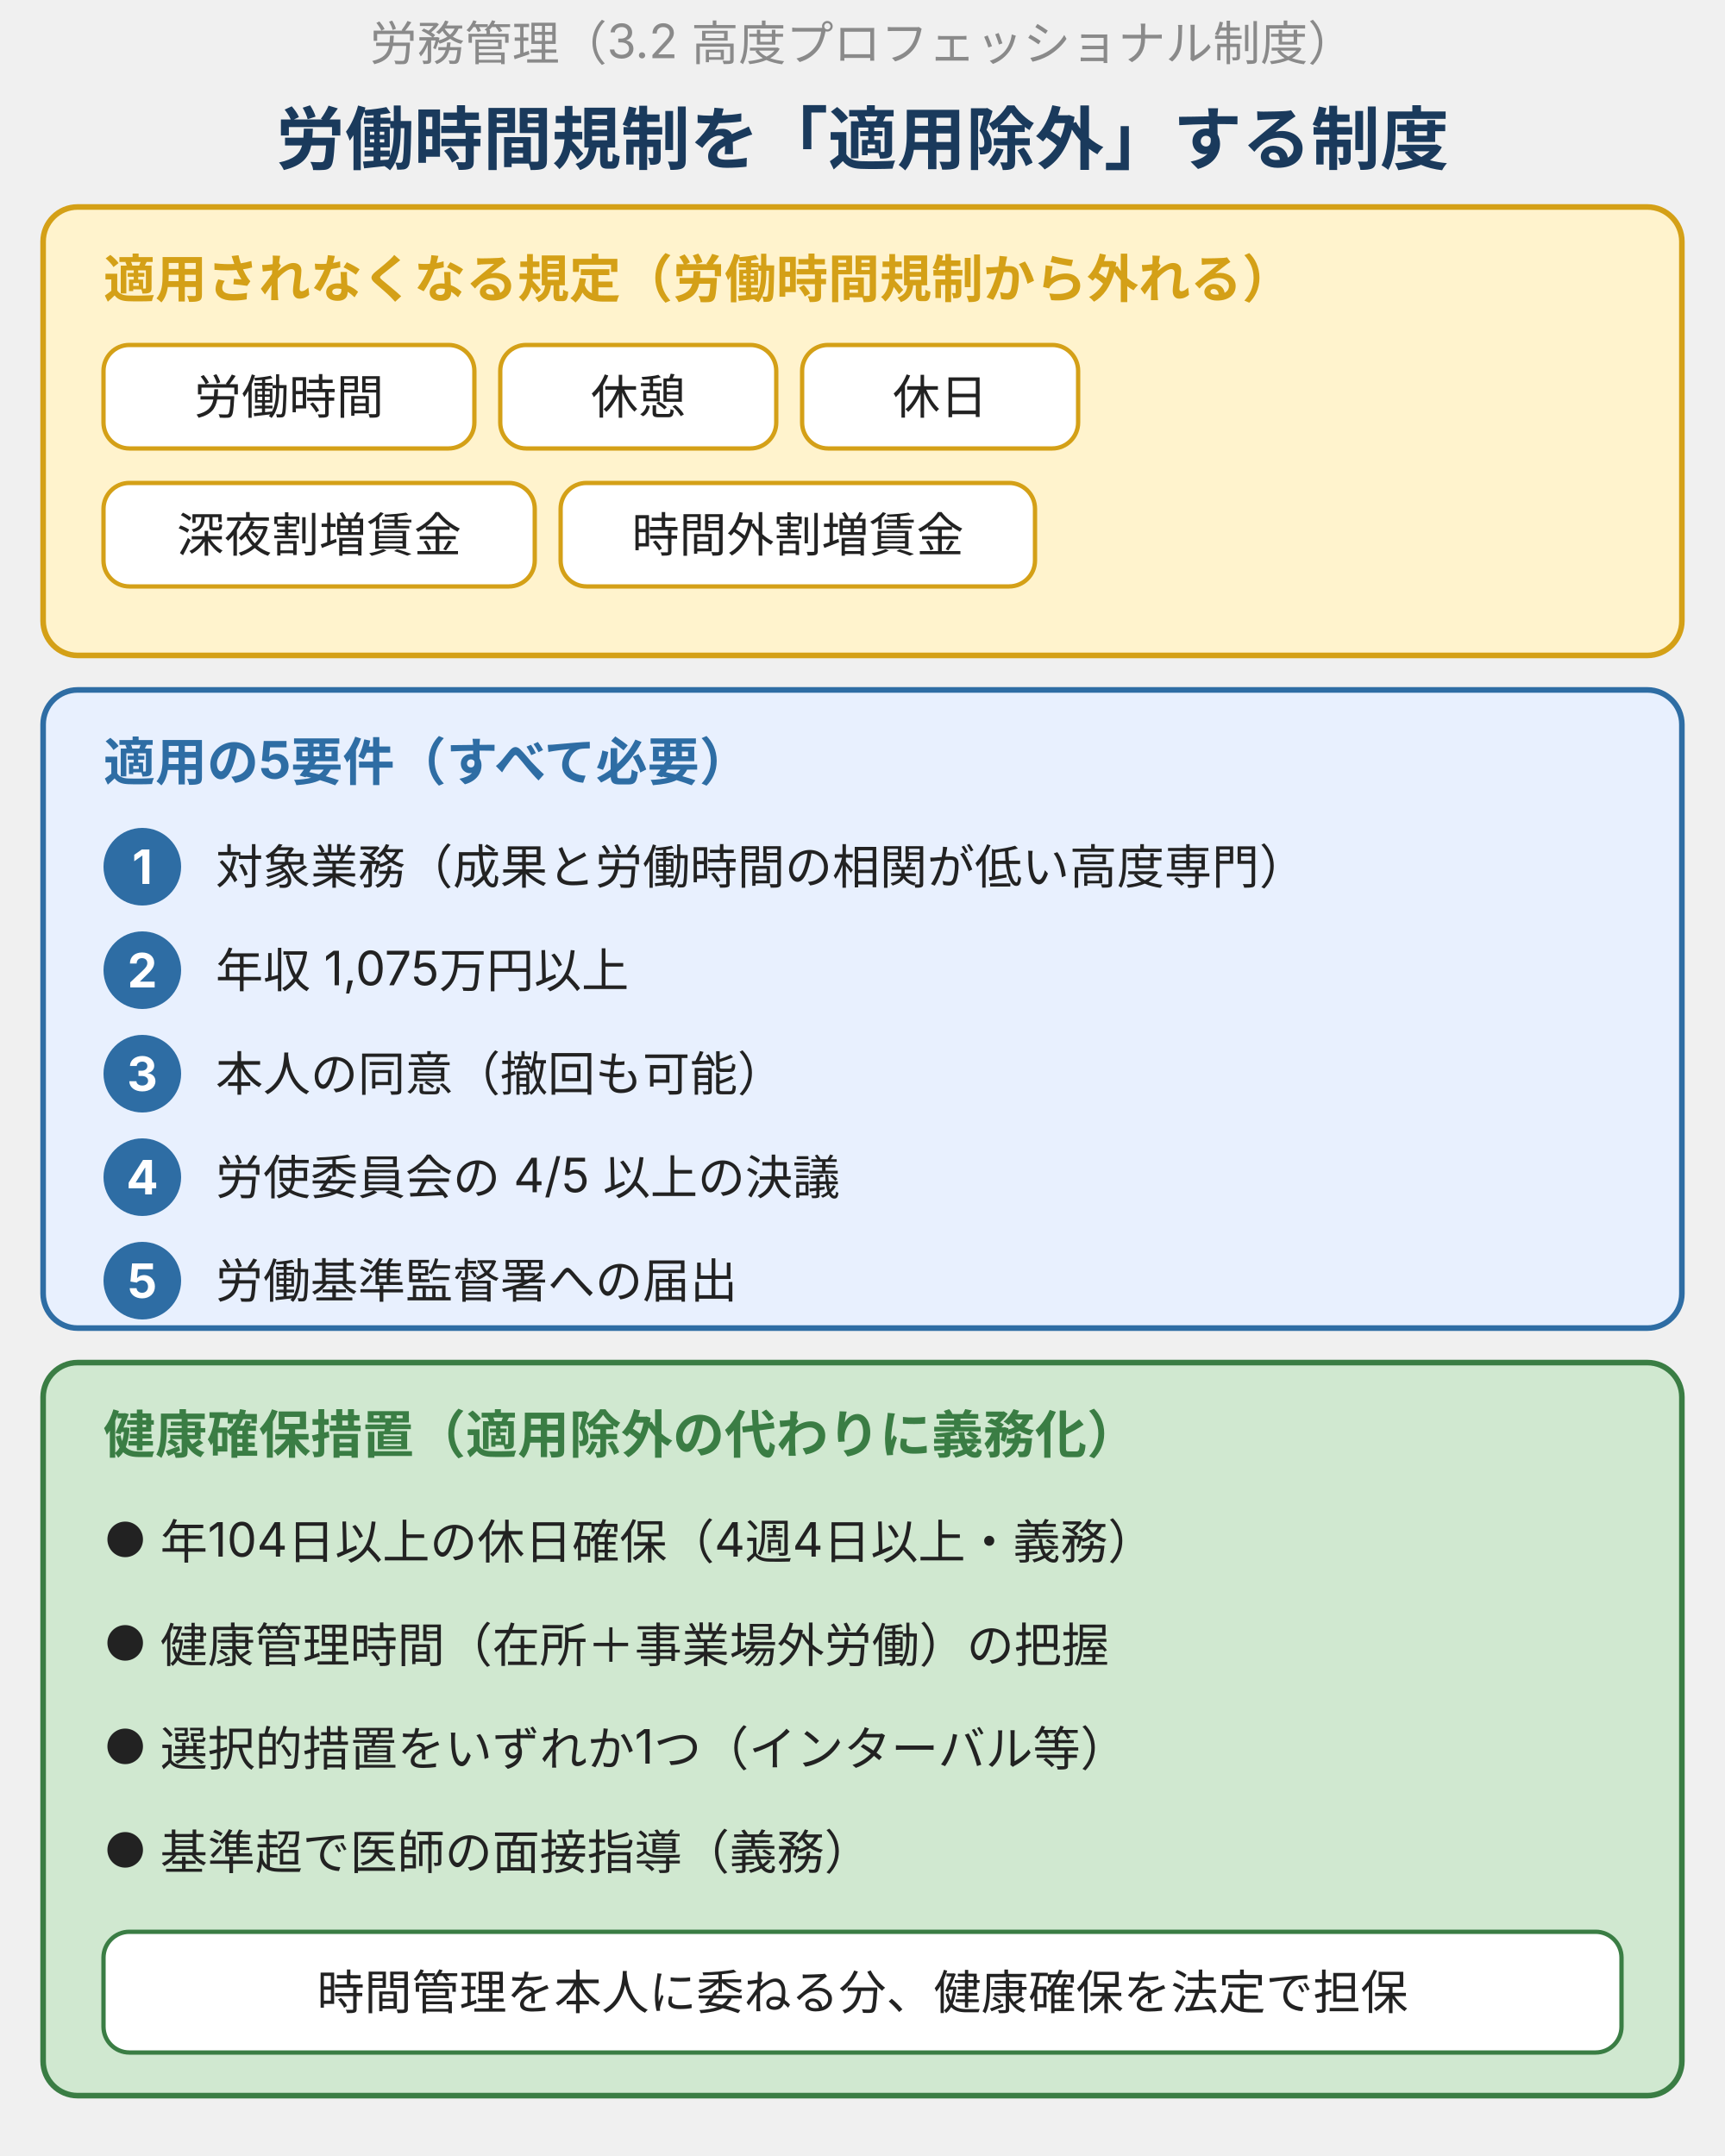
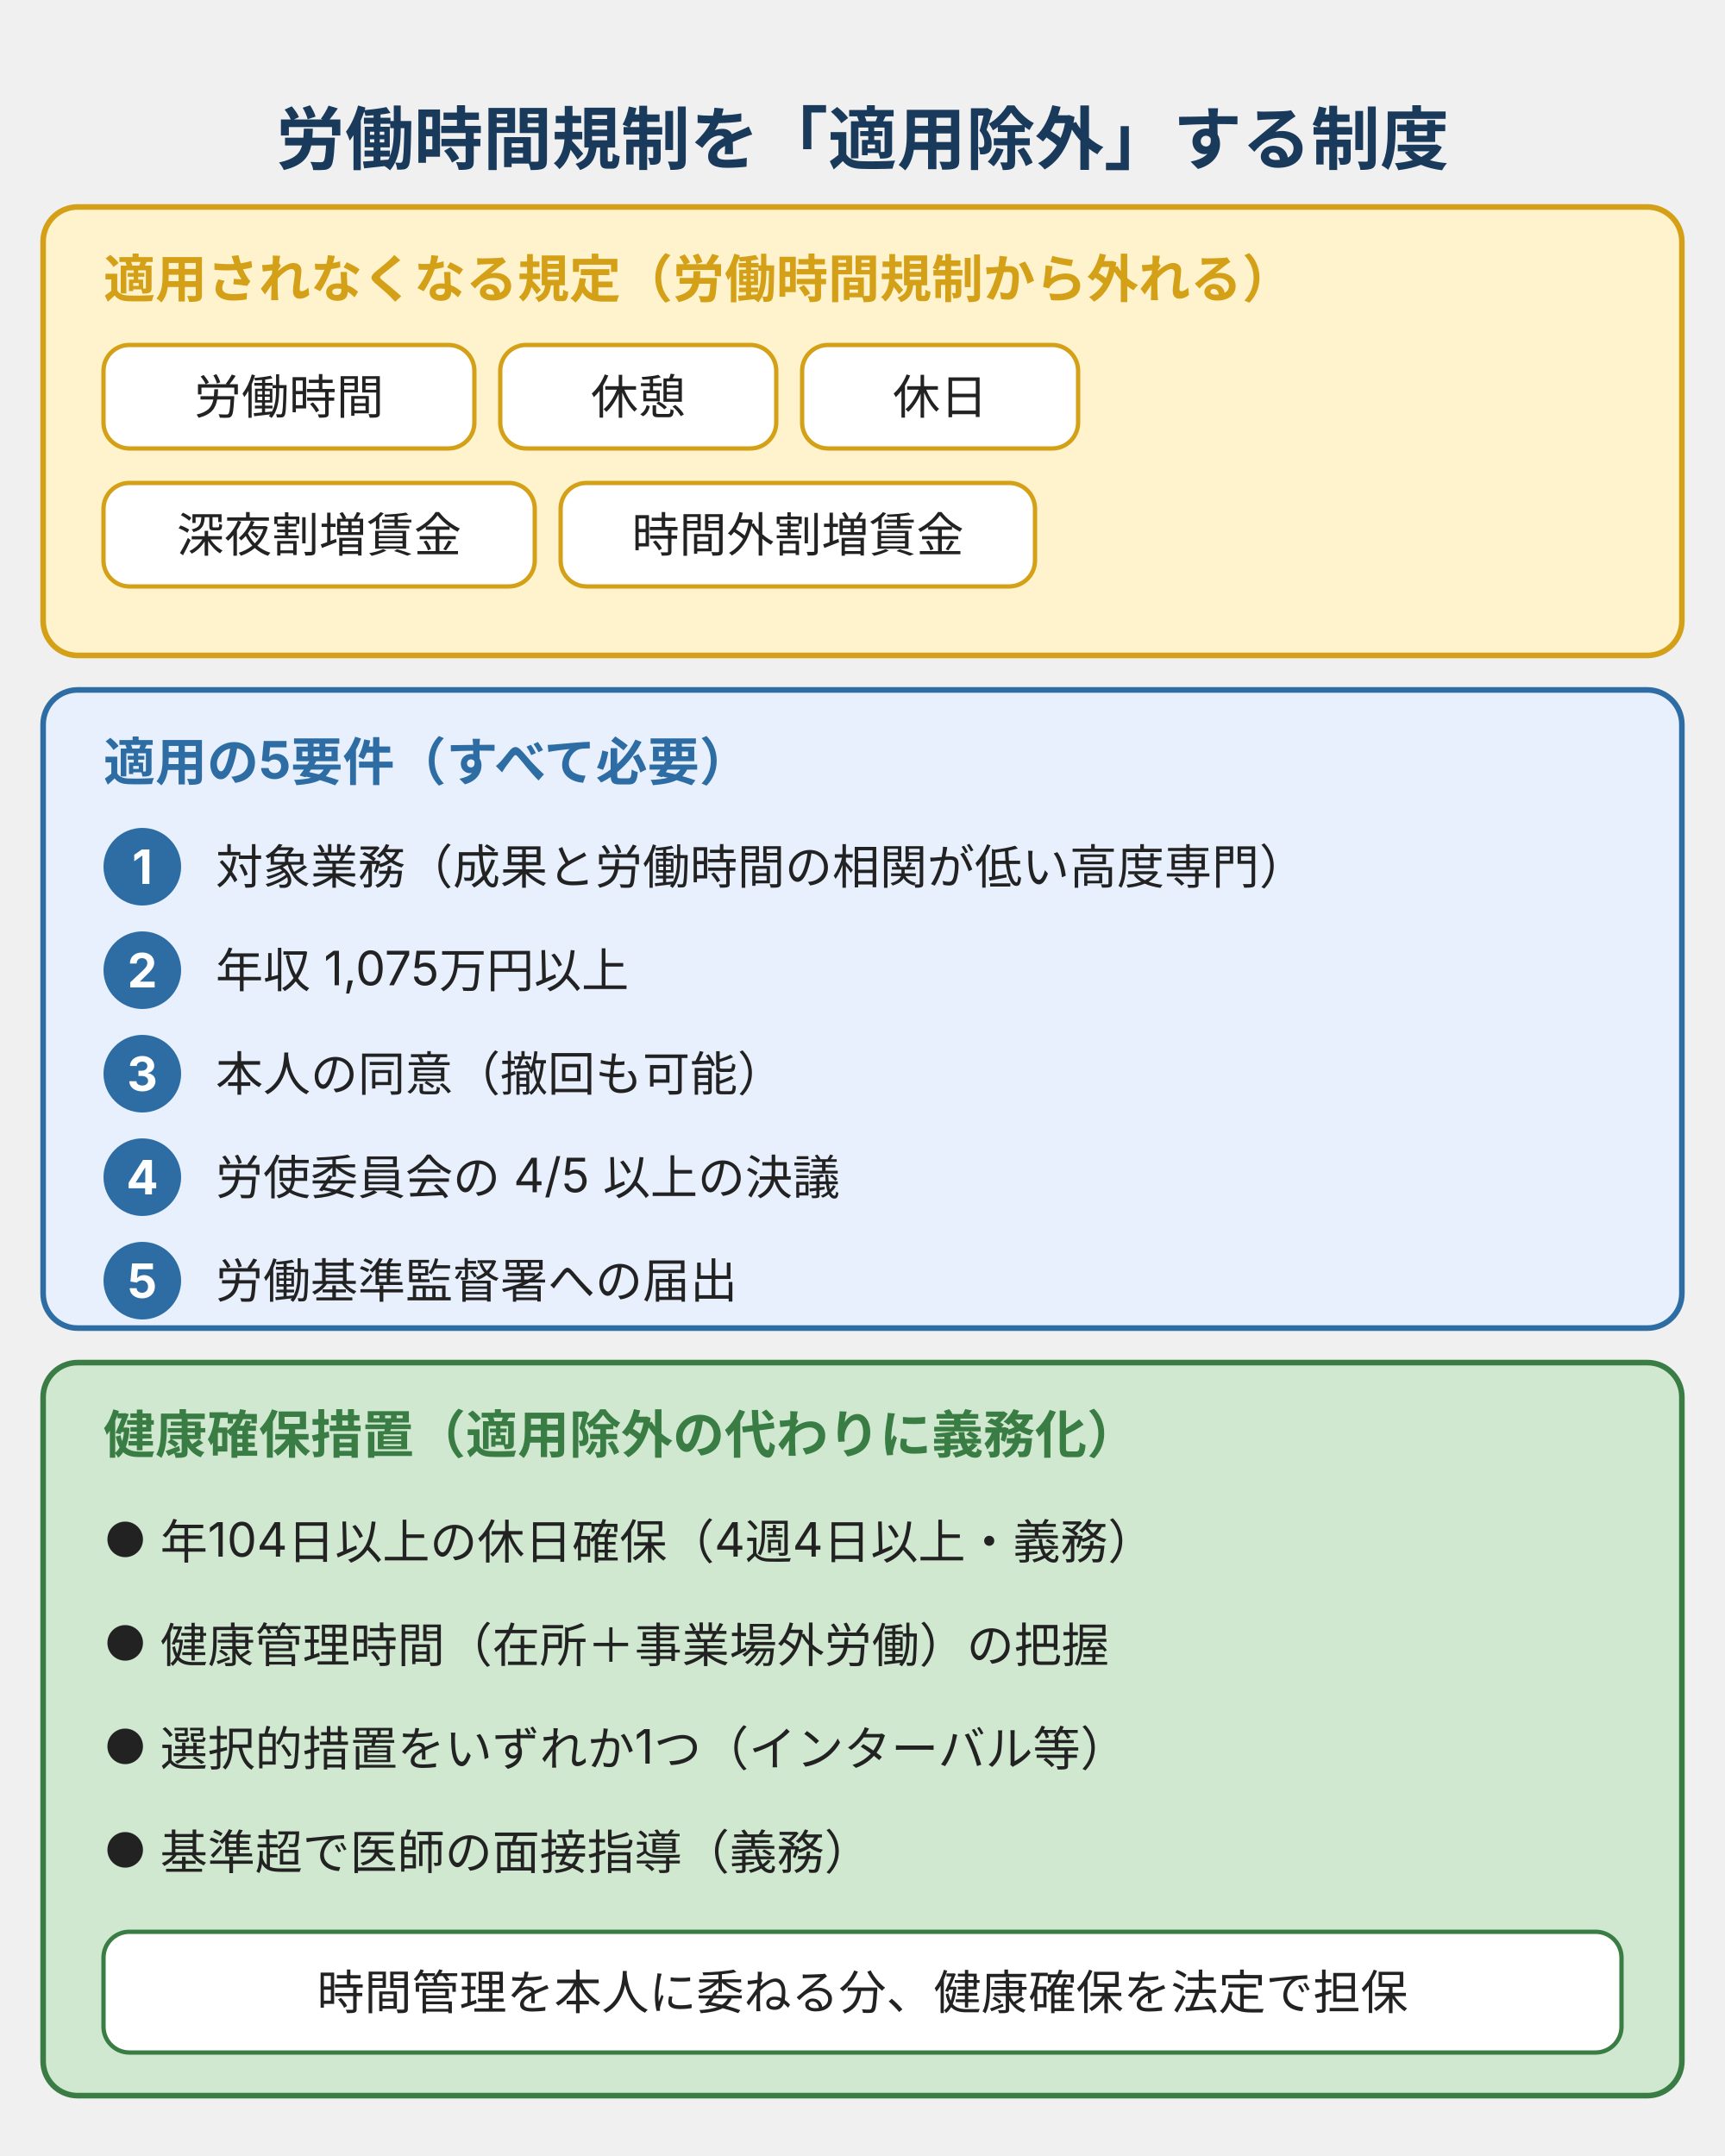
<svg xmlns="http://www.w3.org/2000/svg" viewBox="0 0 400 500" width="400" height="500" style="max-width:400px;width:100%" role="img" aria-label="高度プロフェッショナル制度の図解。労働時間・休憩・休日・深夜割増・時間外割増の規定が適用除外される。適用5要件は、対象業務（成果と時間の相関が低い高度専門業務）・年収1075万円以上・本人同意・労使委員会の4/5以上の決議・労働基準監督署への届出。健康確保措置として年104日以上の休日確保と健康管理時間の把握が義務で、選択的措置のいずれか1つと医師の面接指導も求められる。">
  <defs>
    <style>
      text { font-family: Inter, "Noto Sans JP", "Hiragino Kaku Gothic ProN", sans-serif; }
      .t-sub  { font-size: 11px; fill: #8a8a8a; }
      .t-head { font-size: 16px; font-weight: bold; fill: #1a3a5c; }
      .b-t    { font-size: 12px; font-weight: bold; }
      .chip   { font-size: 11px; fill: #222; }
      .item   { font-size: 11px; fill: #222; }
      .num    { font-size: 11px; font-weight: bold; fill: #ffffff; }
    </style>
  </defs>
-   <text class="t-sub" x="200" y="14" text-anchor="middle">労務管理（3.2 高度プロフェッショナル制度）</text>
  <text class="t-head" x="200" y="38" text-anchor="middle">労働時間規制を「適用除外」する制度</text>
  <rect x="10" y="48" width="380" height="104" rx="8" fill="#fff3cd" stroke="#d4a017" stroke-width="1.3" />
  <text class="b-t" x="24" y="69" text-anchor="start" fill="#d4a017">適用されなくなる規定（労働時間規制から外れる）</text>
  <rect x="24" y="80" width="86" height="24" rx="6" fill="#ffffff" stroke="#d4a017" stroke-width="1" />
  <text class="chip" x="67" y="96" text-anchor="middle">労働時間</text>
  <rect x="116" y="80" width="64" height="24" rx="6" fill="#ffffff" stroke="#d4a017" stroke-width="1" />
  <text class="chip" x="148" y="96" text-anchor="middle">休憩</text>
  <rect x="186" y="80" width="64" height="24" rx="6" fill="#ffffff" stroke="#d4a017" stroke-width="1" />
  <text class="chip" x="218" y="96" text-anchor="middle">休日</text>
  <rect x="24" y="112" width="100" height="24" rx="6" fill="#ffffff" stroke="#d4a017" stroke-width="1" />
  <text class="chip" x="74" y="128" text-anchor="middle">深夜割増賃金</text>
  <rect x="130" y="112" width="110" height="24" rx="6" fill="#ffffff" stroke="#d4a017" stroke-width="1" />
  <text class="chip" x="185" y="128" text-anchor="middle">時間外割増賃金</text>
  <rect x="10" y="160" width="380" height="148" rx="8" fill="#e8f0fe" stroke="#2e6da4" stroke-width="1.3" />
  <text class="b-t" x="24" y="181" text-anchor="start" fill="#2e6da4">適用の5要件（すべて必要）</text>
  <circle cx="33" cy="201" r="9" fill="#2e6da4" />
  <text class="num" x="33" y="205" text-anchor="middle">1</text>
  <text class="item" x="50" y="205" text-anchor="start">対象業務（成果と労働時間の相関が低い高度専門）</text>
  <circle cx="33" cy="225" r="9" fill="#2e6da4" />
  <text class="num" x="33" y="229" text-anchor="middle">2</text>
  <text class="item" x="50" y="229" text-anchor="start">年収 1,075万円以上</text>
  <circle cx="33" cy="249" r="9" fill="#2e6da4" />
  <text class="num" x="33" y="253" text-anchor="middle">3</text>
  <text class="item" x="50" y="253" text-anchor="start">本人の同意（撤回も可能）</text>
  <circle cx="33" cy="273" r="9" fill="#2e6da4" />
  <text class="num" x="33" y="277" text-anchor="middle">4</text>
  <text class="item" x="50" y="277" text-anchor="start">労使委員会の 4/5 以上の決議</text>
  <circle cx="33" cy="297" r="9" fill="#2e6da4" />
  <text class="num" x="33" y="301" text-anchor="middle">5</text>
  <text class="item" x="50" y="301" text-anchor="start">労働基準監督署への届出</text>
  <rect x="10" y="316" width="380" height="170" rx="8" fill="#d0e8d0" stroke="#3a7d44" stroke-width="1.3" />
  <text class="b-t" x="24" y="337" text-anchor="start" fill="#3a7d44">健康確保措置（適用除外の代わりに義務化）</text>
  <text class="item" x="24" y="361" text-anchor="start">● 年104日以上の休日確保（4週4日以上・義務）</text>
  <text class="item" x="24" y="385" text-anchor="start">● 健康管理時間（在所＋事業場外労働）の把握</text>
  <text class="item" x="24" y="409" text-anchor="start">● 選択的措置をいずれか1つ（インターバル等）</text>
  <text class="item" x="24" y="433" text-anchor="start">● 基準超で医師の面接指導（義務）</text>
  <rect x="24" y="448" width="352" height="28" rx="6" fill="#ffffff" stroke="#3a7d44" stroke-width="1" />
  <text class="item" x="200" y="466" text-anchor="middle">時間管理を本人に委ねる分、健康確保を法定で担保</text>
</svg>
